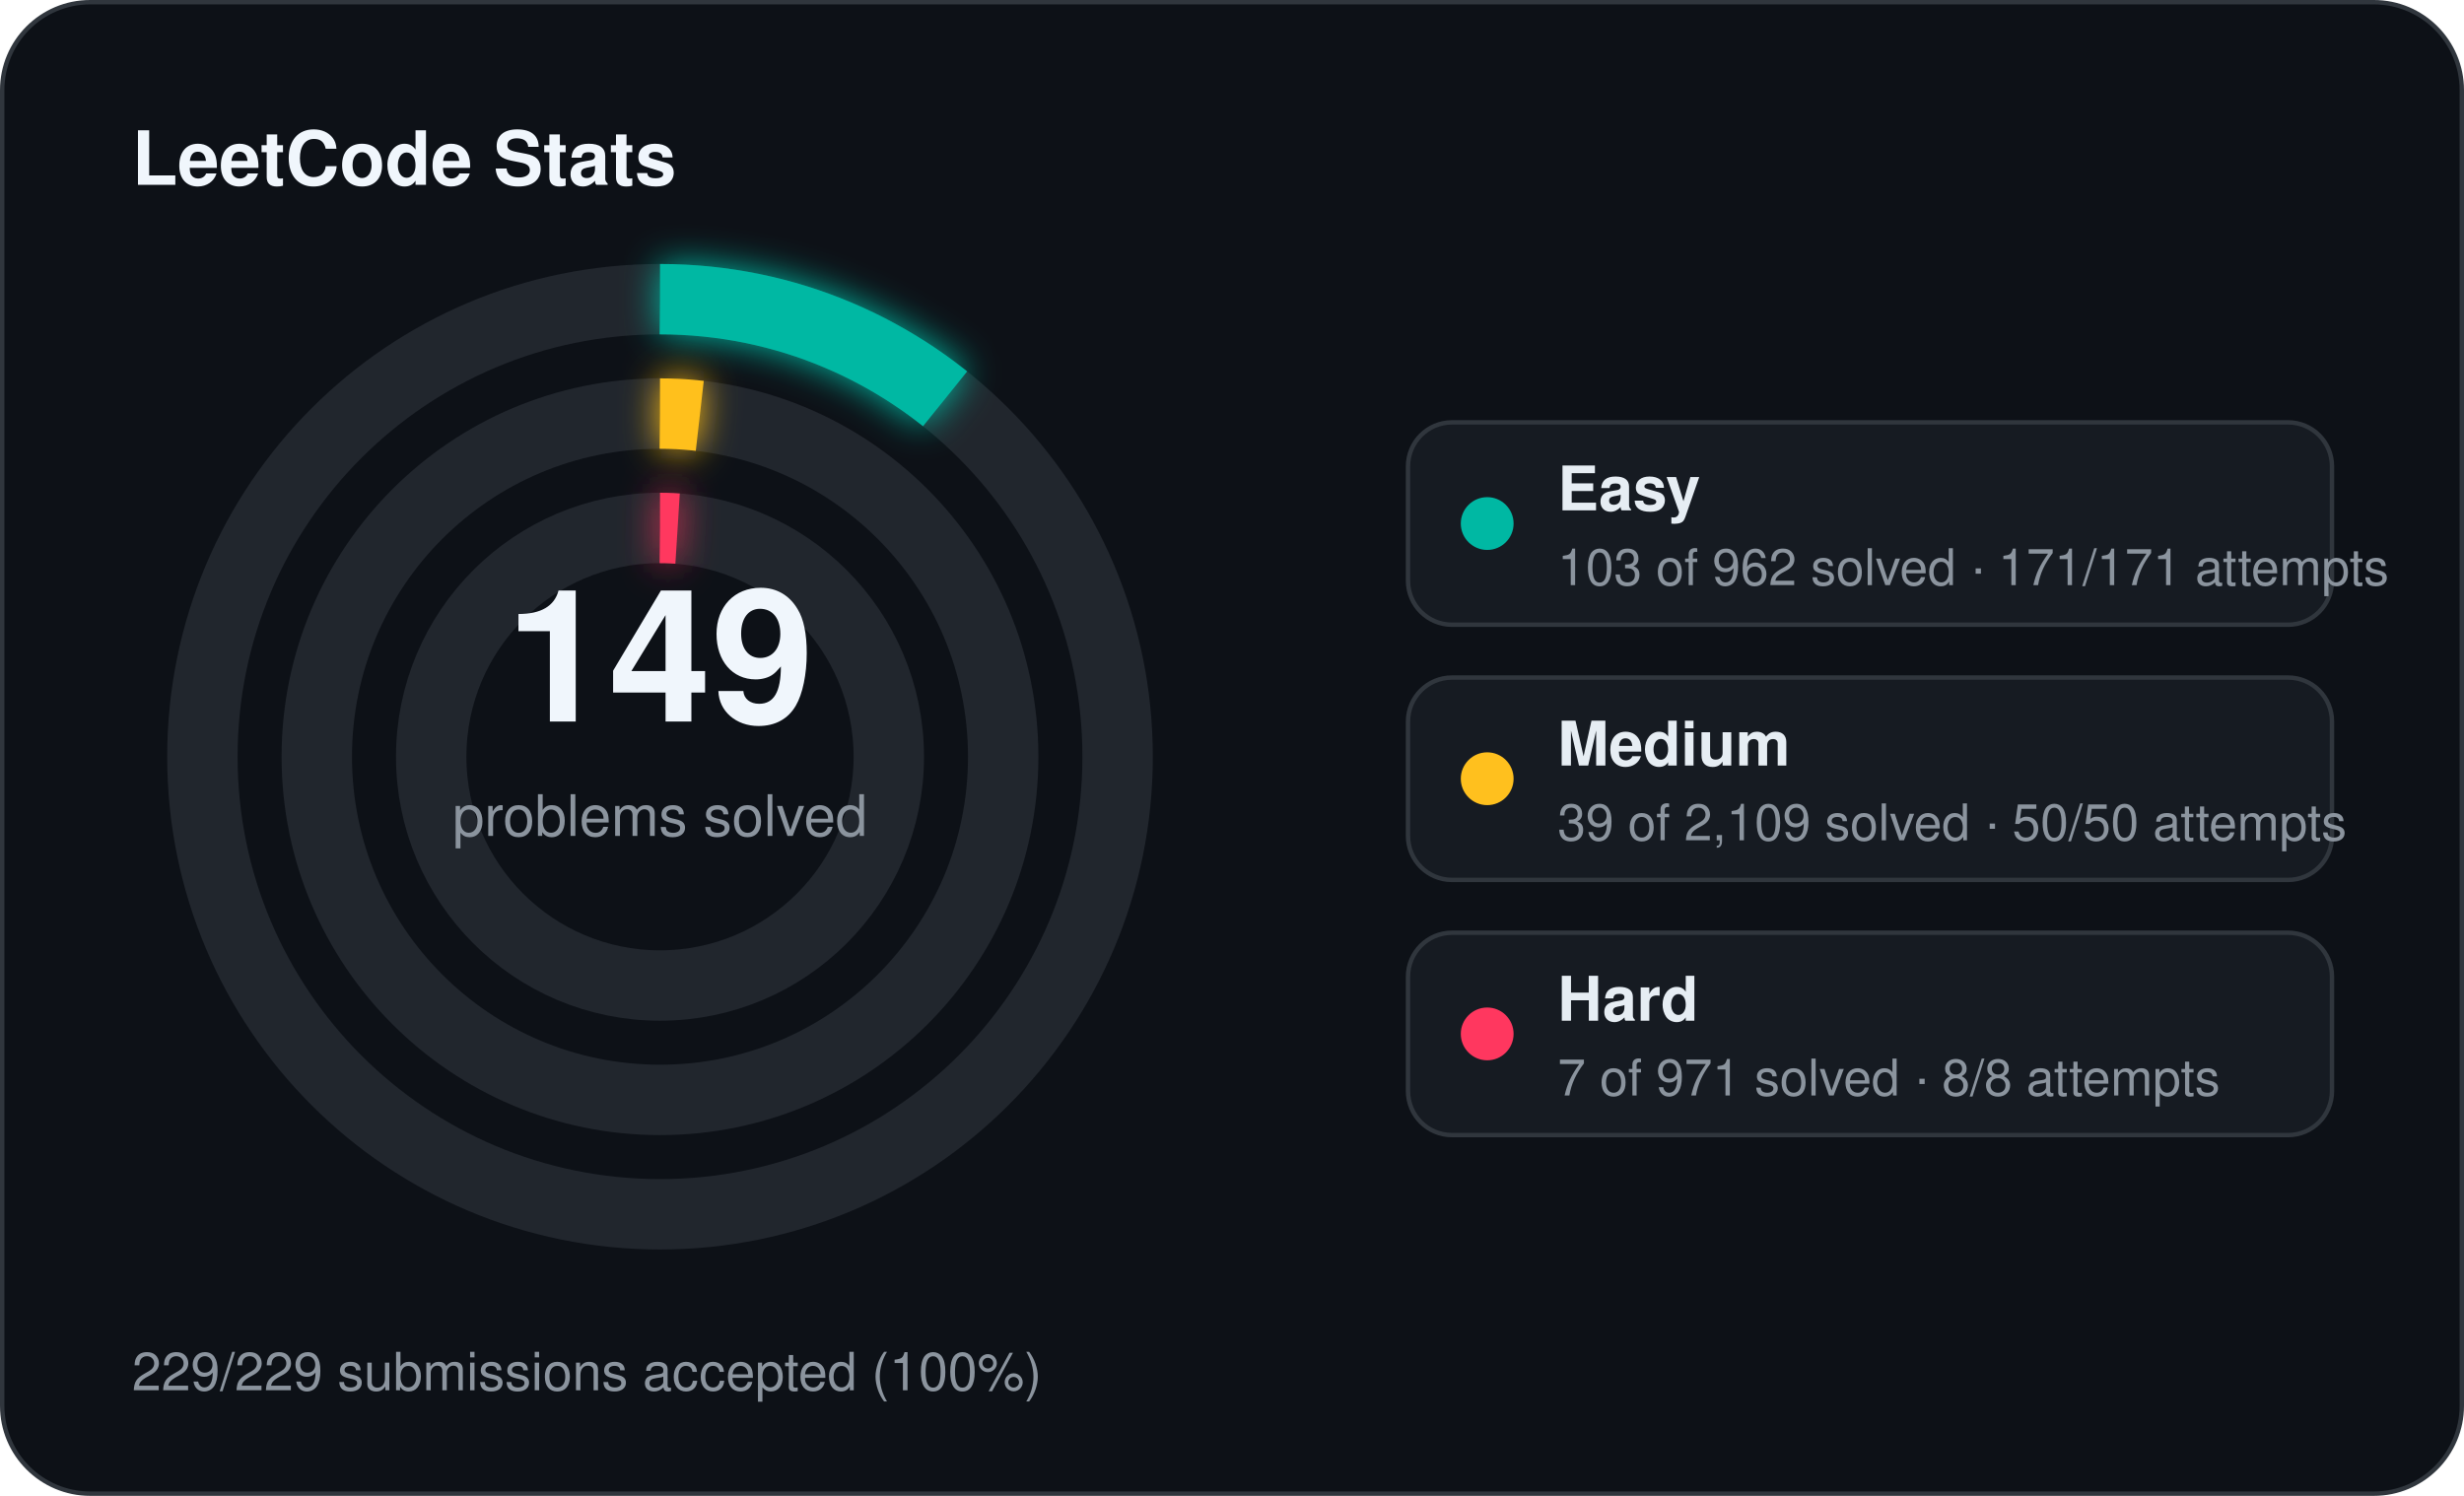
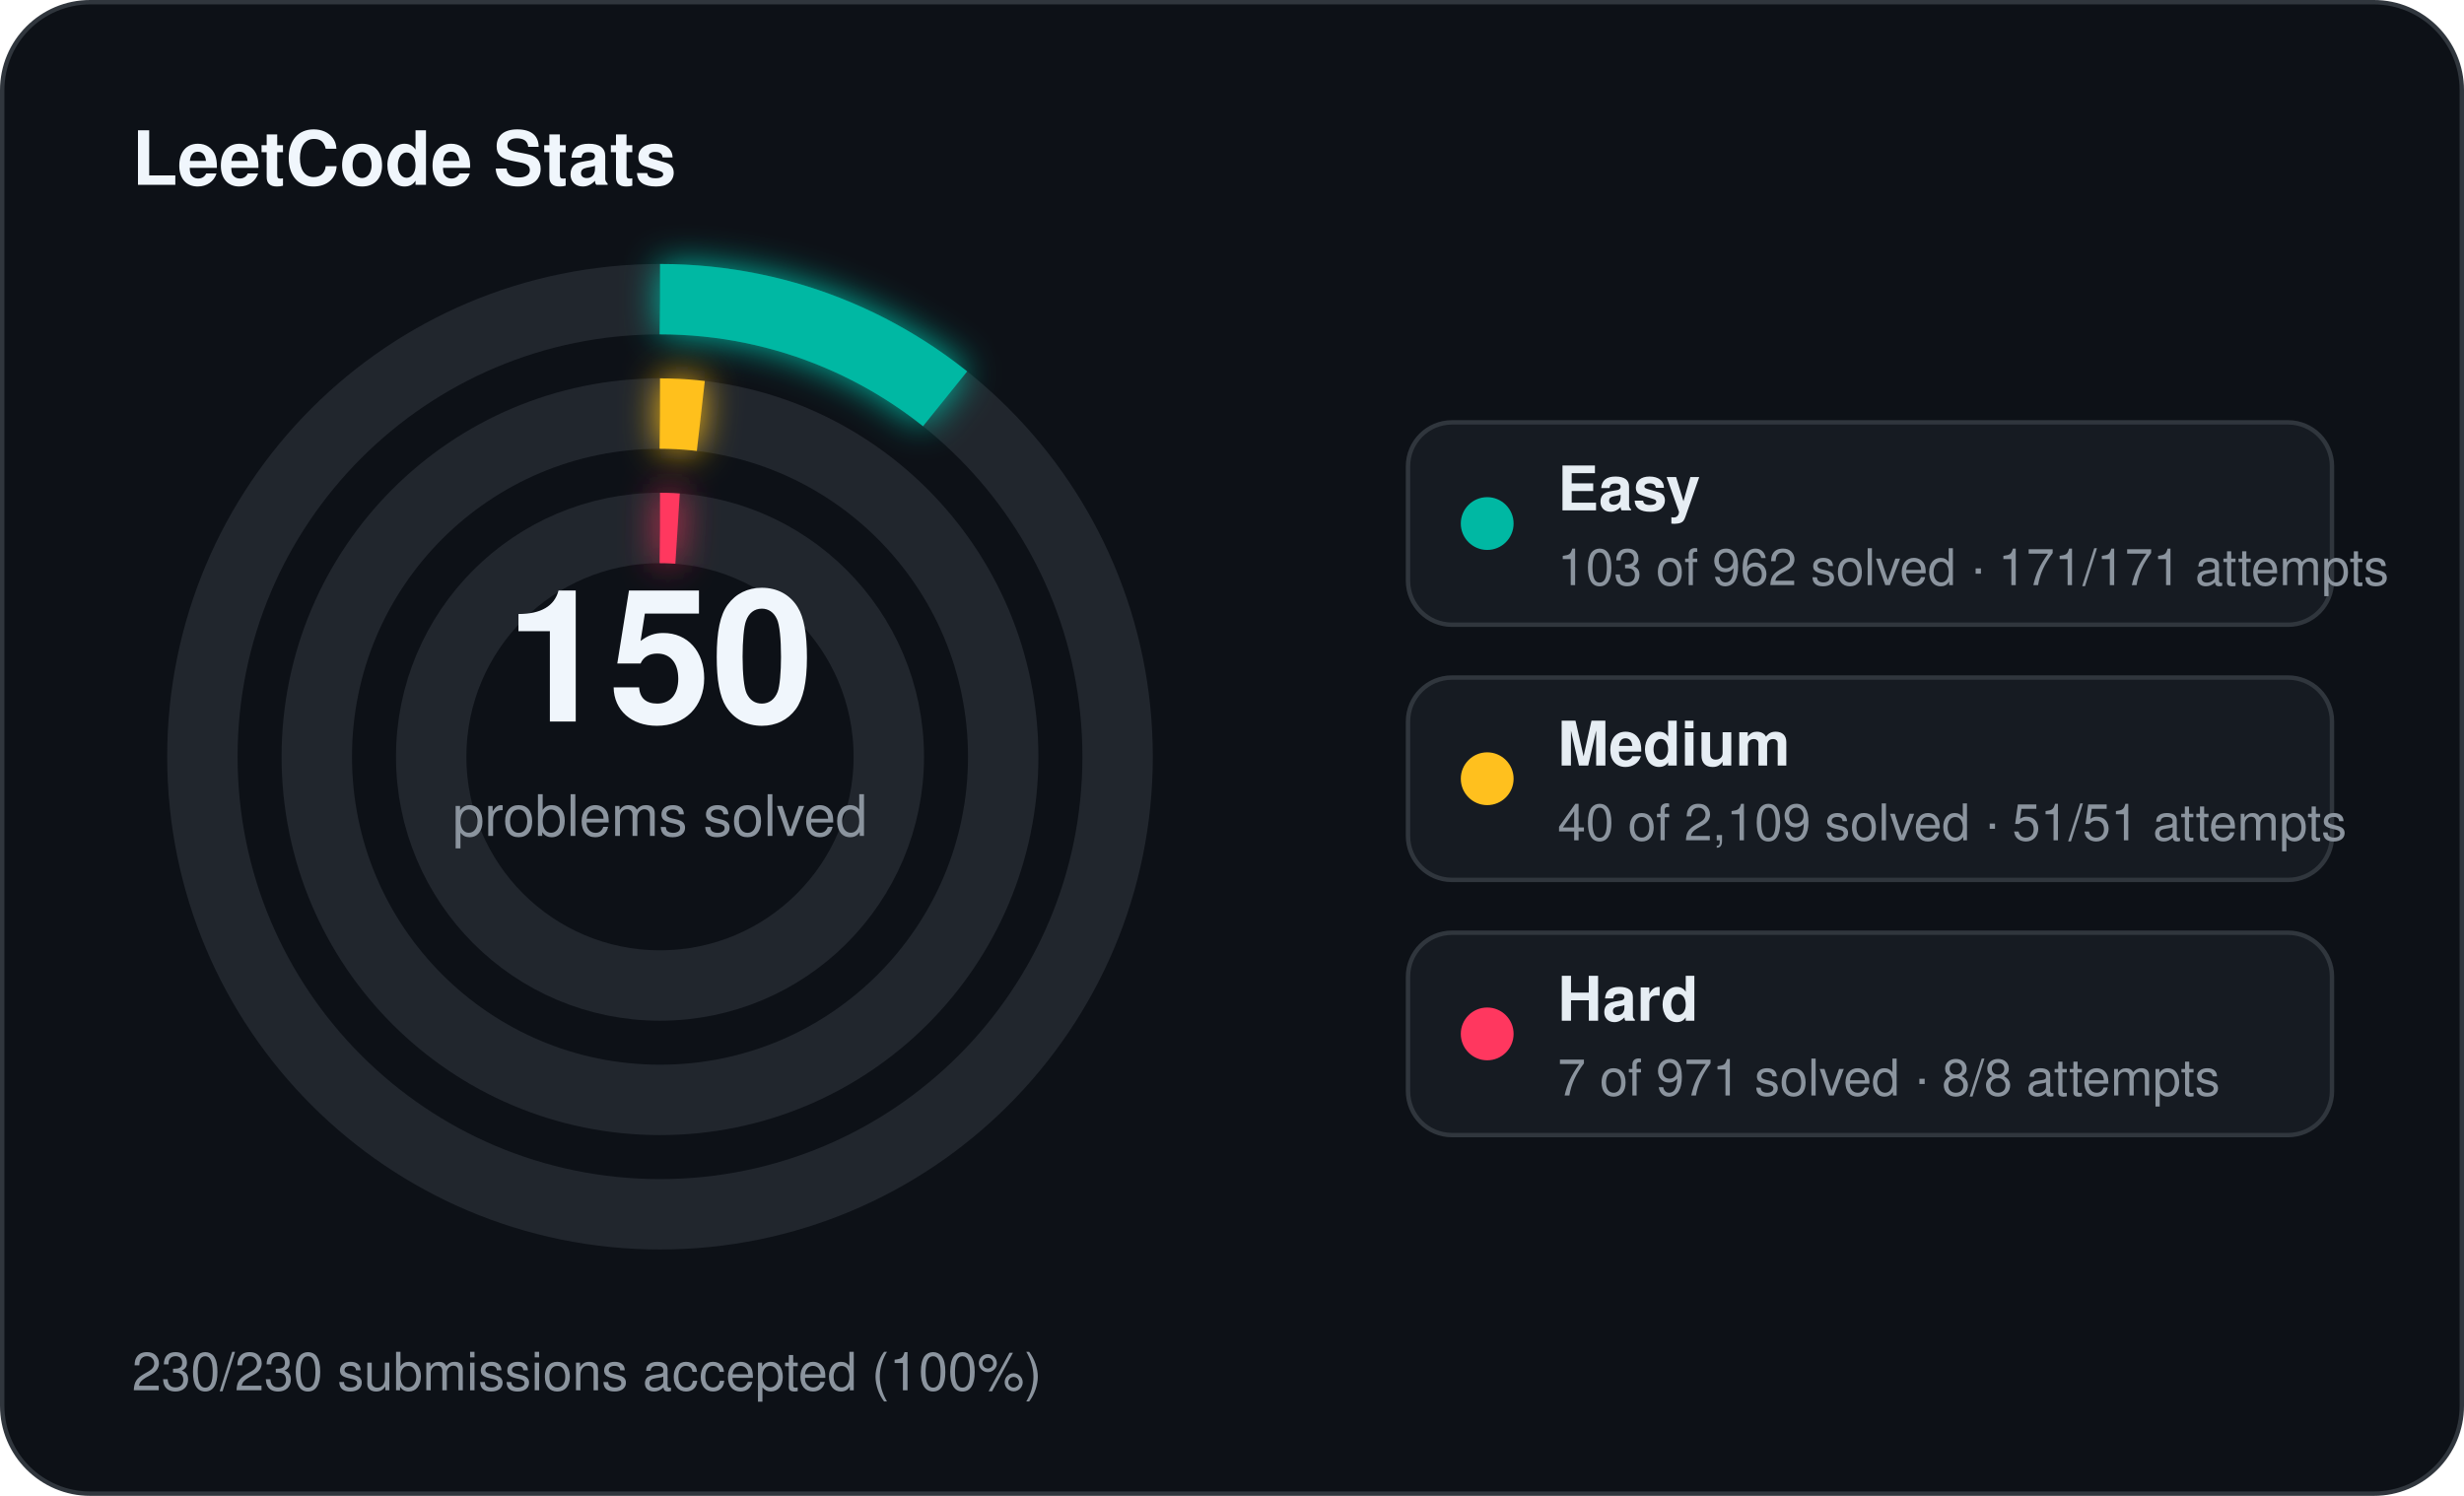
<svg xmlns="http://www.w3.org/2000/svg" width="560" height="340" viewBox="0 0 560 340">
  <defs>
    <filter id="stats-glow" x="-60%" y="-60%" width="220%" height="220%">
      <feGaussianBlur stdDeviation="4" result="blur" />
      <feMerge>
        <feMergeNode in="blur" />
        <feMergeNode in="SourceGraphic" />
      </feMerge>
    </filter>
  </defs>
  <rect x="0.5" y="0.5" width="559" height="339" rx="20" fill="#0d1117" stroke="#30363d" stroke-width="1" />
  <text x="30" y="42" fill="#f0f6fc" font-family="Segoe UI, Helvetica, Arial, sans-serif" font-size="17" font-weight="700">LeetCode Stats</text>
  <circle cx="150" cy="172" r="104" fill="none" stroke="#21262d" stroke-width="16" />
  <circle cx="150" cy="172" r="104" fill="none" stroke="#00b8a3" stroke-width="16" stroke-linecap="butt" stroke-dasharray="69.96 653.45" transform="rotate(-90 150 172)" filter="url(#stats-glow)" />
  <circle cx="150" cy="172" r="78" fill="none" stroke="#21262d" stroke-width="16" />
-   <circle cx="150" cy="172" r="78" fill="none" stroke="#ffc01e" stroke-width="16" stroke-linecap="butt" stroke-dasharray="9.06 490.09" transform="rotate(-90 150 172)" filter="url(#stats-glow)" />
+   <circle cx="150" cy="172" r="78" fill="none" stroke="#ffc01e" stroke-width="16" stroke-linecap="butt" stroke-dasharray="9.30 490.09" transform="rotate(-90 150 172)" filter="url(#stats-glow)" />
  <circle cx="150" cy="172" r="52" fill="none" stroke="#21262d" stroke-width="16" />
  <circle cx="150" cy="172" r="52" fill="none" stroke="#ff375f" stroke-width="16" stroke-linecap="butt" stroke-dasharray="4.00 326.73" transform="rotate(-90 150 172)" filter="url(#stats-glow)" />
-   <text x="150" y="164" text-anchor="middle" fill="#f0f6fc" font-family="Segoe UI, Helvetica, Arial, sans-serif" font-size="42" font-weight="700">149</text>
+   <text x="150" y="164" text-anchor="middle" fill="#f0f6fc" font-family="Segoe UI, Helvetica, Arial, sans-serif" font-size="42" font-weight="700">150</text>
  <text x="150" y="190" text-anchor="middle" fill="#8b949e" font-family="Segoe UI, Helvetica, Arial, sans-serif" font-size="13">problems solved</text>
  <rect x="320" y="96" width="210" height="46" rx="10" fill="#161b22" stroke="#30363d" stroke-width="1" />
  <circle cx="338" cy="119" r="6" fill="#00b8a3" />
  <text x="354" y="116" fill="#e6edf3" font-family="Segoe UI, Helvetica, Arial, sans-serif" font-size="14" font-weight="600">Easy</text>
  <text x="354" y="133" fill="#8b949e" font-family="Segoe UI, Helvetica, Arial, sans-serif" font-size="11.5">103 of 962 solved · 171/171 attempts</text>
  <rect x="320" y="154" width="210" height="46" rx="10" fill="#161b22" stroke="#30363d" stroke-width="1" />
  <circle cx="338" cy="177" r="6" fill="#ffc01e" />
  <text x="354" y="174" fill="#e6edf3" font-family="Segoe UI, Helvetica, Arial, sans-serif" font-size="14" font-weight="600">Medium</text>
-   <text x="354" y="191" fill="#8b949e" font-family="Segoe UI, Helvetica, Arial, sans-serif" font-size="11.5">39 of 2,109 solved · 50/50 attempts</text>
+   <text x="354" y="191" fill="#8b949e" font-family="Segoe UI, Helvetica, Arial, sans-serif" font-size="11.5">40 of 2,109 solved · 51/51 attempts</text>
  <rect x="320" y="212" width="210" height="46" rx="10" fill="#161b22" stroke="#30363d" stroke-width="1" />
  <circle cx="338" cy="235" r="6" fill="#ff375f" />
  <text x="354" y="232" fill="#e6edf3" font-family="Segoe UI, Helvetica, Arial, sans-serif" font-size="14" font-weight="600">Hard</text>
  <text x="354" y="249" fill="#8b949e" font-family="Segoe UI, Helvetica, Arial, sans-serif" font-size="11.5">7 of 971 solved · 8/8 attempts</text>
-   <text x="30" y="316" fill="#8b949e" font-family="Segoe UI, Helvetica, Arial, sans-serif" font-size="12">229/229 submissions accepted (100%)</text>
+   <text x="30" y="316" fill="#8b949e" font-family="Segoe UI, Helvetica, Arial, sans-serif" font-size="12">230/230 submissions accepted (100%)</text>
</svg>
